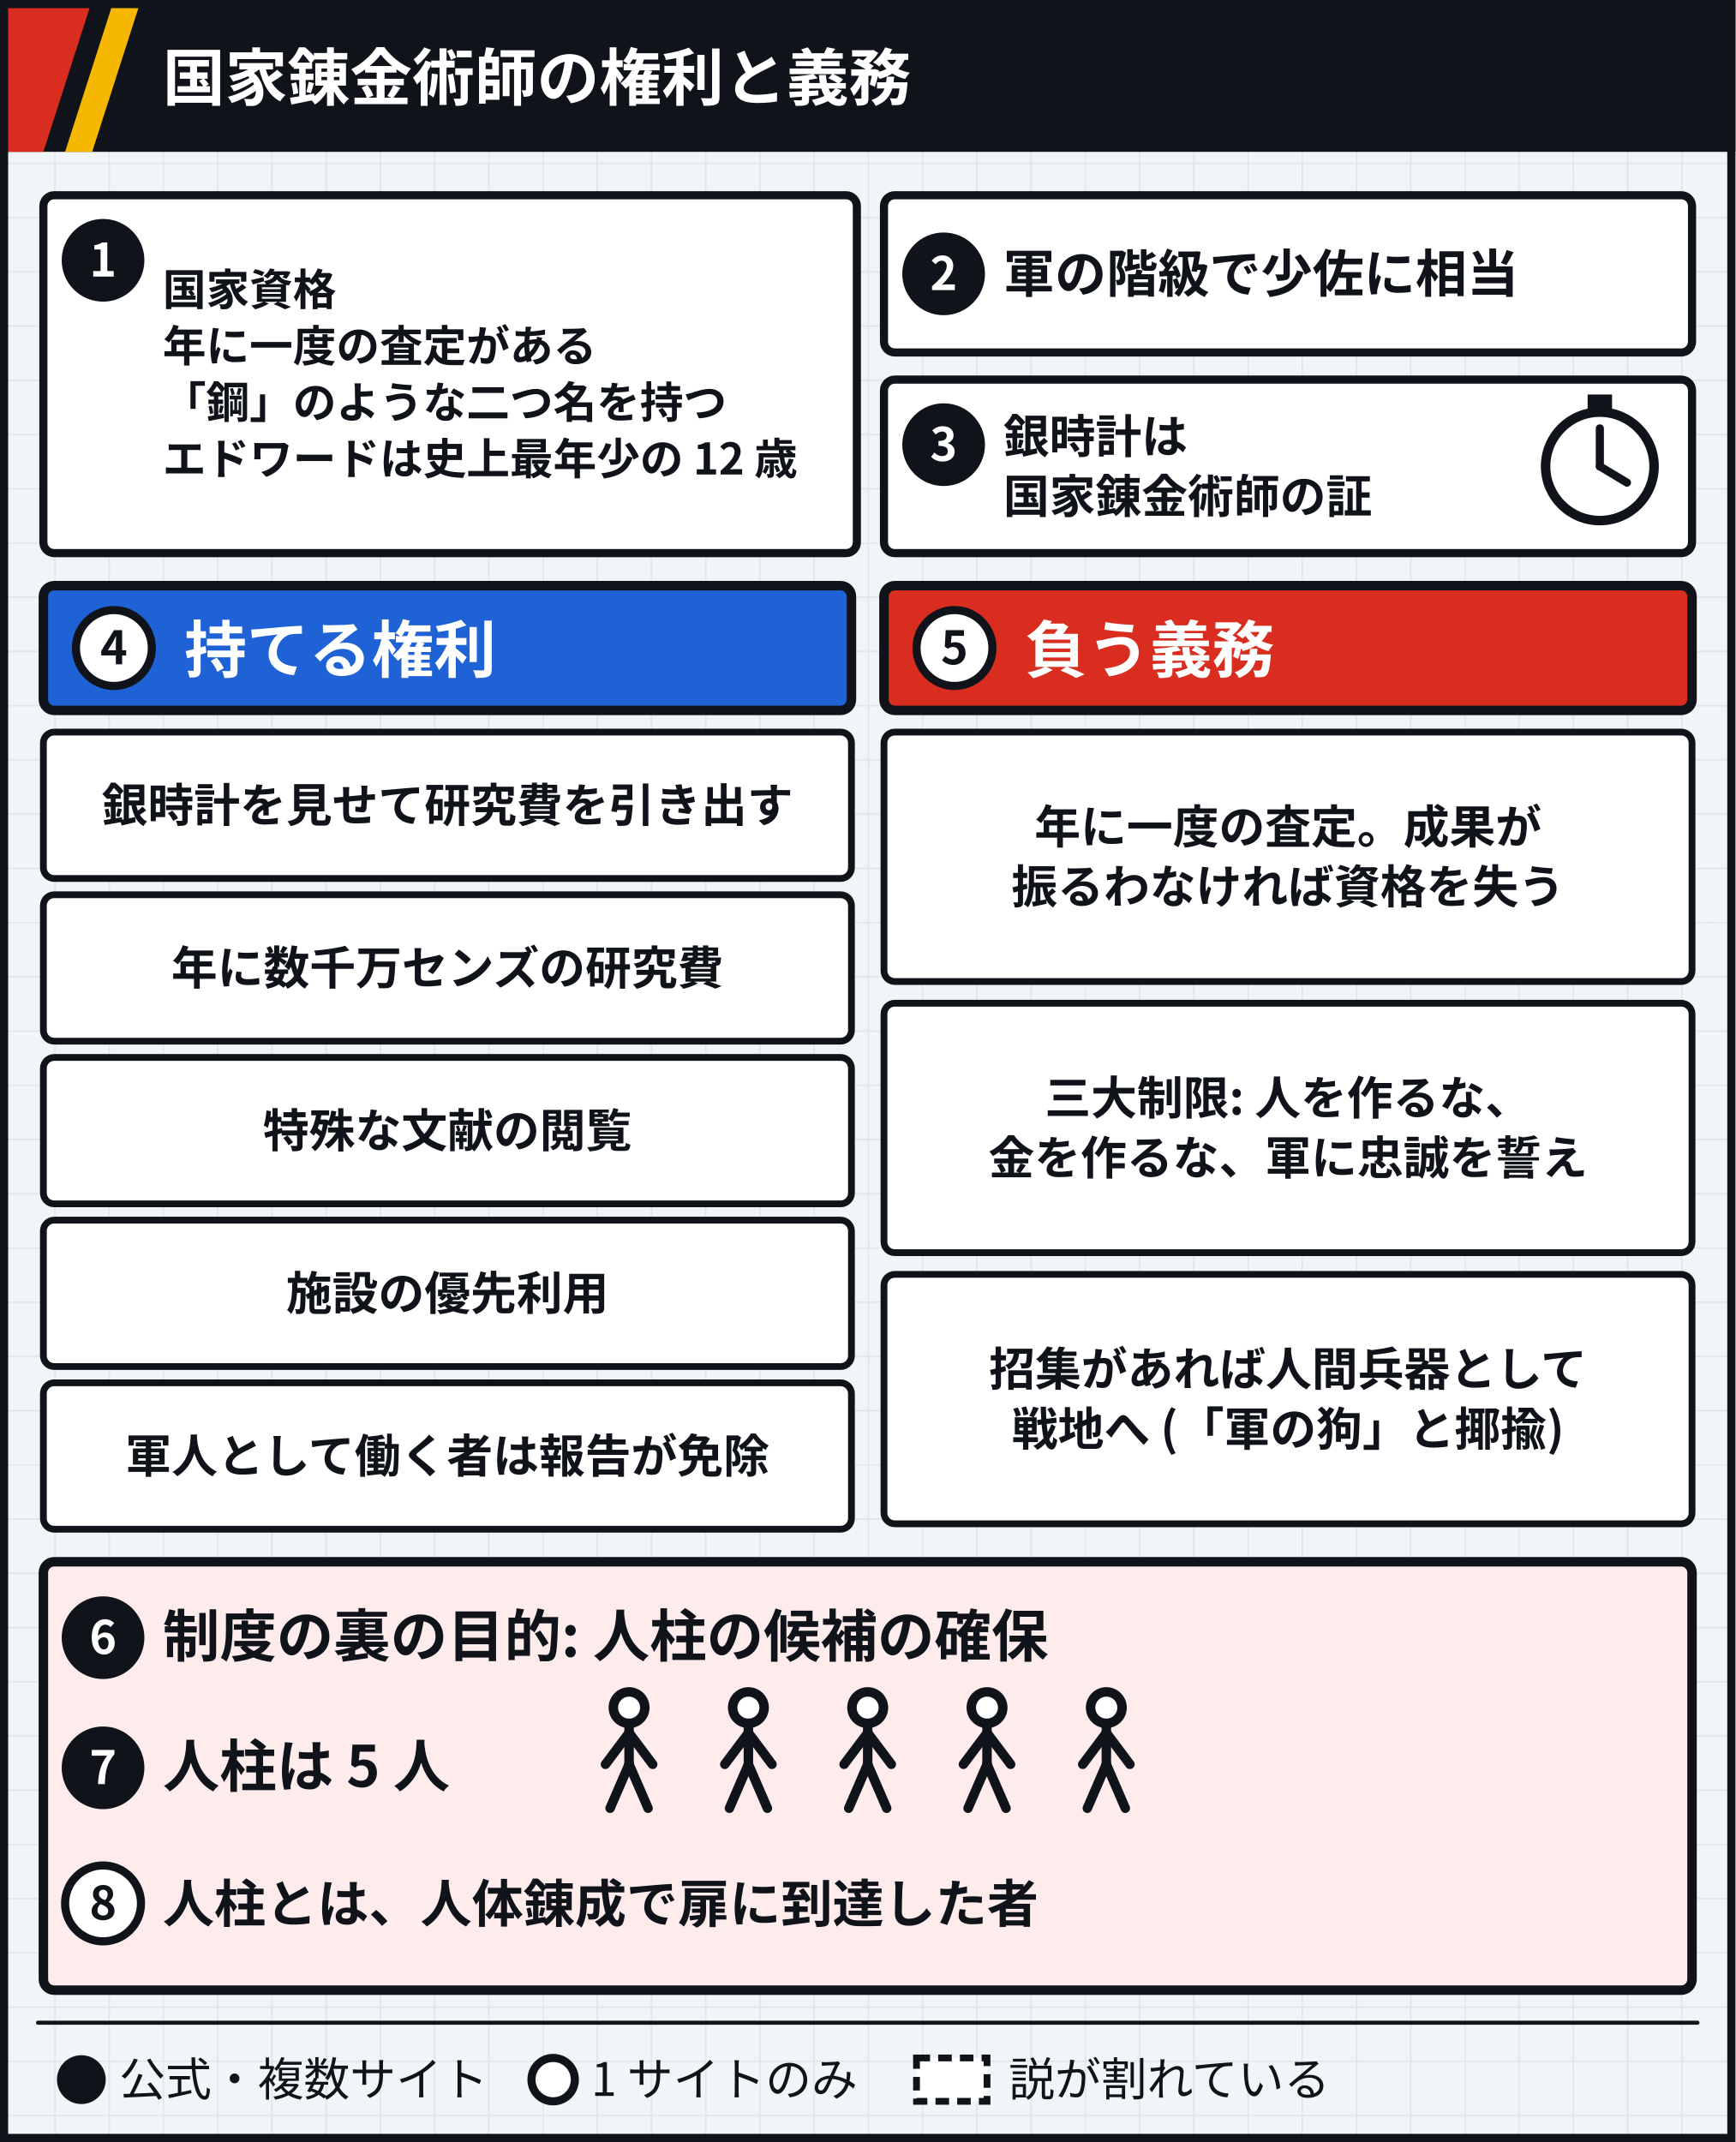
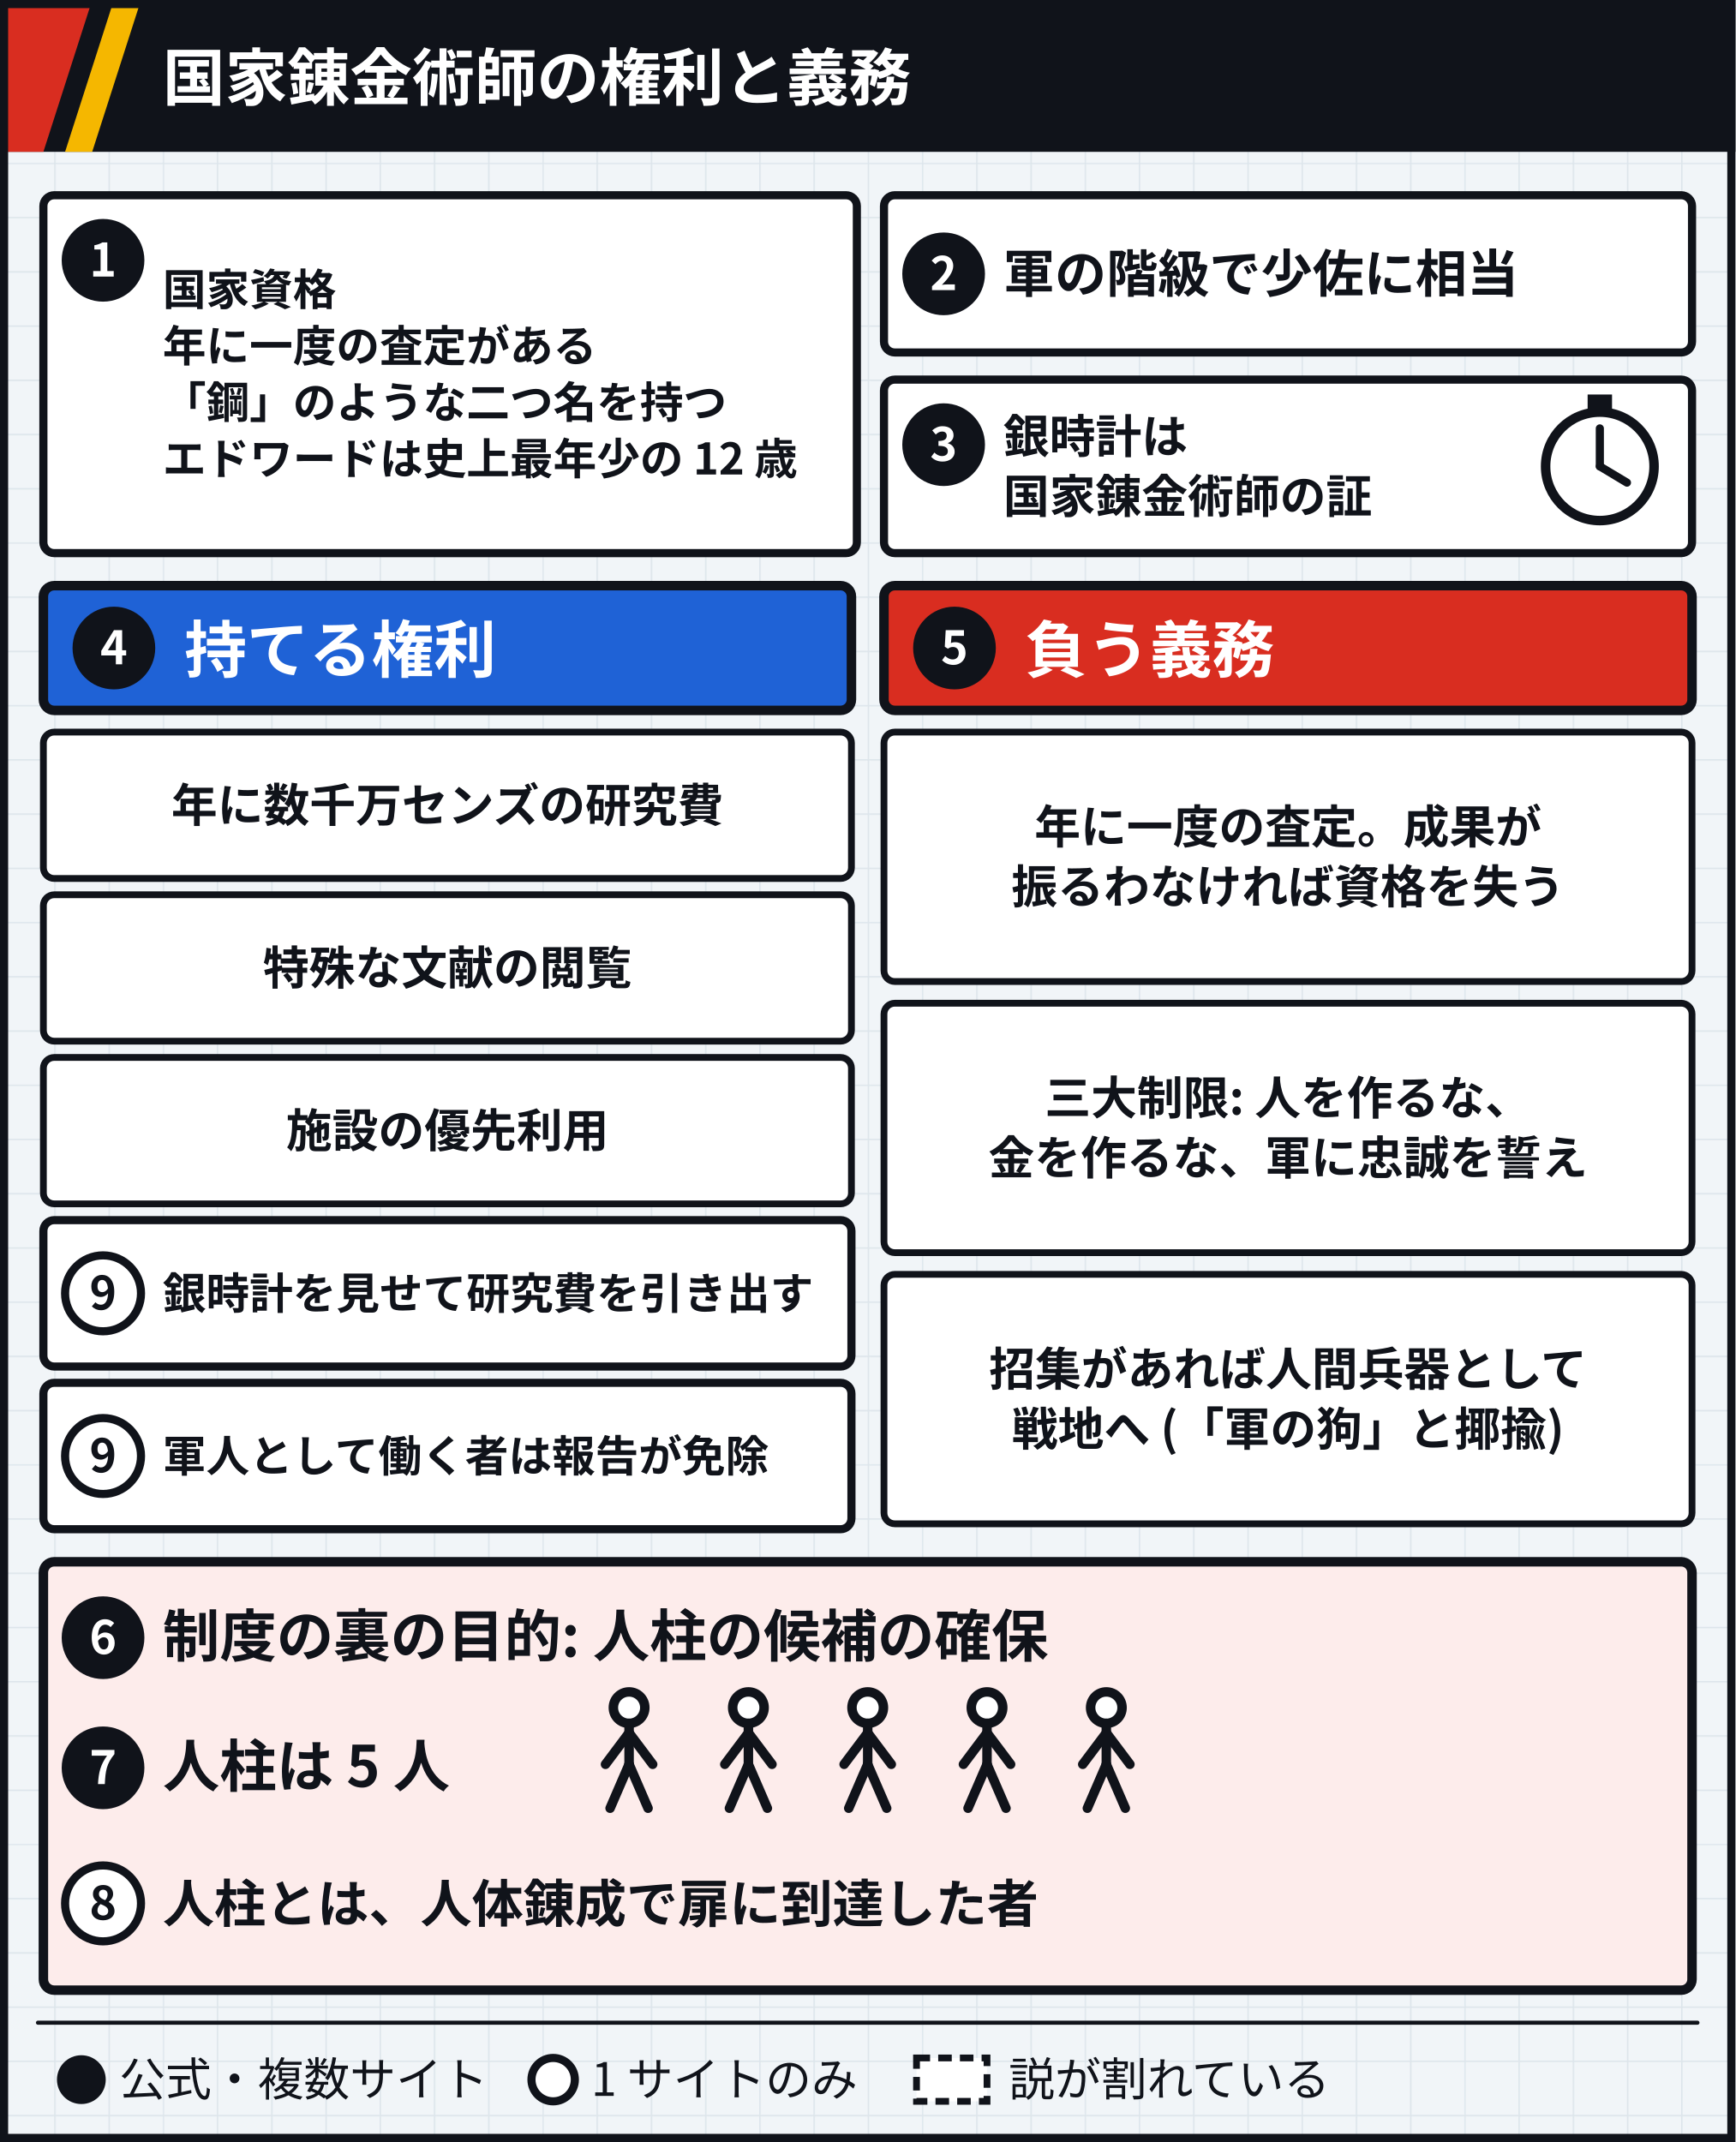
<svg xmlns="http://www.w3.org/2000/svg" xml:lang="ja" viewBox="0 0 640 790" width="640" height="790" role="img" aria-labelledby="state-alchemist-terms-title state-alchemist-terms-desc" font-family="'Hiragino Sans','Hiragino Kaku Gothic ProN','Yu Gothic','Meiryo','Noto Sans CJK JP','Noto Sans JP',sans-serif">
  <defs>
    <pattern id="state-alchemist-terms-grid" width="20" height="20" patternUnits="userSpaceOnUse">
      <path d="M20 0H0V20" fill="none" stroke="#dde5eb" stroke-width="1" />
    </pattern>
  </defs>
  <rect width="640" height="790" fill="#f1f5f8" />
  <rect width="640" height="790" fill="url(#state-alchemist-terms-grid)" />
  <rect x="0" y="0" width="640" height="56" fill="#10131a" />
  <polygon points="0,0 34,0 16,56 0,56" fill="#d92d20" />
  <polygon points="42,0 52,0 34,56 24,56" fill="#f5b700" />
  <text x="60" y="37" font-size="23" font-weight="800" fill="#ffffff">国家錬金術師の権利と義務</text>
  <rect x="16" y="72" width="300" height="132" rx="4" fill="#ffffff" stroke="#10131a" stroke-width="3" />
  <circle cx="38.0" cy="96.0" r="14" fill="#10131a" stroke="#10131a" stroke-width="2.5" />
  <text x="38" y="102" font-size="17" font-weight="800" text-anchor="middle" fill="#ffffff">1</text>
  <text x="60" y="112.6" font-size="16" font-weight="700" text-anchor="start" fill="#10131a">国家資格</text>
  <text x="60" y="133.4" font-size="16" font-weight="700" text-anchor="start" fill="#10131a">年に一度の査定がある</text>
  <text x="60" y="154.2" font-size="16" font-weight="700" text-anchor="start" fill="#10131a">「鋼」のような二つ名を持つ</text>
  <text x="60" y="175.0" font-size="16" font-weight="700" text-anchor="start" fill="#10131a">エドワードは史上最年少の 12 歳</text>
  <rect x="326" y="72" width="298" height="58" rx="4" fill="#ffffff" stroke="#10131a" stroke-width="3" />
  <circle cx="348.0" cy="101.0" r="14" fill="#10131a" stroke="#10131a" stroke-width="2.5" />
  <text x="348" y="107.0" font-size="17" font-weight="800" text-anchor="middle" fill="#ffffff">2</text>
  <text x="370" y="107.8" font-size="19" font-weight="700" text-anchor="start" fill="#10131a">軍の階級で少佐に相当</text>
  <rect x="326" y="140" width="298" height="64" rx="4" fill="#ffffff" stroke="#10131a" stroke-width="3" />
  <circle cx="348.0" cy="164.0" r="14" fill="#10131a" stroke="#10131a" stroke-width="2.5" />
  <text x="348" y="170" font-size="17" font-weight="800" text-anchor="middle" fill="#ffffff">3</text>
  <text x="370" y="167.1" font-size="17" font-weight="700" text-anchor="start" fill="#10131a">銀時計は</text>
  <text x="370" y="189.2" font-size="17" font-weight="700" text-anchor="start" fill="#10131a">国家錬金術師の証</text>
  <circle cx="590.0" cy="172.0" r="20" fill="#ffffff" stroke="#10131a" stroke-width="3.5" />
  <line x1="590.0" y1="172.0" x2="590.0" y2="158.0" stroke="#10131a" stroke-width="3" stroke-linecap="round" />
  <line x1="590.0" y1="172.0" x2="600.0" y2="178.0" stroke="#10131a" stroke-width="3" stroke-linecap="round" />
  <rect x="586" y="146" width="8" height="6" rx="0" fill="#10131a" stroke="#10131a" stroke-width="1" />
  <rect x="16" y="216" width="298" height="46" rx="4" fill="#1f62d6" stroke="#10131a" stroke-width="3.5" />
  <text x="68" y="248" font-size="23" font-weight="800" text-anchor="start" fill="#ffffff">持てる権利</text>
-   <circle cx="42.0" cy="239.0" r="14" fill="#ffffff" stroke="#10131a" stroke-width="3" />
-   <text x="42" y="245" font-size="17" font-weight="800" text-anchor="middle" fill="#10131a">4</text>
+   <circle cx="42.0" cy="239.0" r="14" fill="#10131a" stroke="#10131a" stroke-width="2.5" />
+   <text x="42" y="245" font-size="17" font-weight="800" text-anchor="middle" fill="#ffffff">4</text>
  <rect x="326" y="216" width="298" height="46" rx="4" fill="#d92d20" stroke="#10131a" stroke-width="3.5" />
  <text x="378" y="248" font-size="23" font-weight="800" text-anchor="start" fill="#ffffff">負う義務</text>
-   <circle cx="352.0" cy="239.0" r="14" fill="#ffffff" stroke="#10131a" stroke-width="3" />
-   <text x="352" y="245" font-size="17" font-weight="800" text-anchor="middle" fill="#10131a">5</text>
+   <circle cx="352.0" cy="239.0" r="14" fill="#10131a" stroke="#10131a" stroke-width="2.5" />
+   <text x="352" y="245" font-size="17" font-weight="800" text-anchor="middle" fill="#ffffff">5</text>
  <rect x="16" y="270" width="298" height="54" rx="4" fill="#ffffff" stroke="#10131a" stroke-width="2.5" />
-   <text x="165.0" y="303.12" font-size="17" font-weight="700" text-anchor="middle" fill="#10131a">銀時計を見せて研究費を引き出す</text>
+   <text x="165.0" y="303.12" font-size="17" font-weight="700" text-anchor="middle" fill="#10131a">年に数千万センズの研究費</text>
  <rect x="16" y="330" width="298" height="54" rx="4" fill="#ffffff" stroke="#10131a" stroke-width="2.5" />
-   <text x="165.0" y="363.12" font-size="17" font-weight="700" text-anchor="middle" fill="#10131a">年に数千万センズの研究費</text>
+   <text x="165.0" y="363.12" font-size="17" font-weight="700" text-anchor="middle" fill="#10131a">特殊な文献の閲覧</text>
  <rect x="16" y="390" width="298" height="54" rx="4" fill="#ffffff" stroke="#10131a" stroke-width="2.5" />
-   <text x="165.0" y="423.12" font-size="17" font-weight="700" text-anchor="middle" fill="#10131a">特殊な文献の閲覧</text>
-   <rect x="16" y="450" width="298" height="54" rx="4" fill="#ffffff" stroke="#10131a" stroke-width="2.5" />
-   <text x="165.0" y="483.12" font-size="17" font-weight="700" text-anchor="middle" fill="#10131a">施設の優先利用</text>
-   <rect x="16" y="510" width="298" height="54" rx="4" fill="#ffffff" stroke="#10131a" stroke-width="2.5" />
-   <text x="165.0" y="543.12" font-size="17" font-weight="700" text-anchor="middle" fill="#10131a">軍人として働く者は報告が免除</text>
+   <text x="165.0" y="423.12" font-size="17" font-weight="700" text-anchor="middle" fill="#10131a">施設の優先利用</text>
+   <rect x="16" y="450" width="298" height="54" rx="4" fill="#ffffff" stroke="#10131a" stroke-width="3" />
+   <circle cx="38.0" cy="477.0" r="14" fill="#ffffff" stroke="#10131a" stroke-width="3" />
+   <text x="38" y="483.0" font-size="17" font-weight="800" text-anchor="middle" fill="#10131a">9</text>
+   <text x="60" y="482.8" font-size="16" font-weight="700" text-anchor="start" fill="#10131a">銀時計を見せて研究費を引き出す</text>
+   <rect x="16" y="510" width="298" height="54" rx="4" fill="#ffffff" stroke="#10131a" stroke-width="3" />
+   <circle cx="38.0" cy="537.0" r="14" fill="#ffffff" stroke="#10131a" stroke-width="3" />
+   <text x="38" y="543.0" font-size="17" font-weight="800" text-anchor="middle" fill="#10131a">9</text>
+   <text x="60" y="542.8" font-size="16" font-weight="700" text-anchor="start" fill="#10131a">軍人として働く者は報告が免除</text>
  <rect x="326" y="270" width="298" height="92" rx="4" fill="#ffffff" stroke="#10131a" stroke-width="2.5" />
  <text x="475.0" y="311.07" font-size="17" font-weight="700" text-anchor="middle" fill="#10131a">年に一度の査定。成果が</text>
  <text x="475.0" y="333.17" font-size="17" font-weight="700" text-anchor="middle" fill="#10131a">振るわなければ資格を失う</text>
  <rect x="326" y="370" width="298" height="92" rx="4" fill="#ffffff" stroke="#10131a" stroke-width="2.5" />
  <text x="475.0" y="411.07" font-size="17" font-weight="700" text-anchor="middle" fill="#10131a">三大制限: 人を作るな、</text>
  <text x="475.0" y="433.17" font-size="17" font-weight="700" text-anchor="middle" fill="#10131a">金を作るな、軍に忠誠を誓え</text>
  <rect x="326" y="470" width="298" height="92" rx="4" fill="#ffffff" stroke="#10131a" stroke-width="2.5" />
  <text x="475.0" y="511.07" font-size="17" font-weight="700" text-anchor="middle" fill="#10131a">招集があれば人間兵器として</text>
  <text x="475.0" y="533.17" font-size="17" font-weight="700" text-anchor="middle" fill="#10131a">戦地へ (「軍の狗」と揶揄)</text>
  <rect x="16" y="576" width="608" height="158" rx="4" fill="#fdeceb" stroke="#10131a" stroke-width="3.5" />
  <circle cx="38.0" cy="604.0" r="14" fill="#10131a" stroke="#10131a" stroke-width="2.5" />
  <text x="38" y="610" font-size="17" font-weight="800" text-anchor="middle" fill="#ffffff">6</text>
  <text x="60" y="611" font-size="21" font-weight="800" text-anchor="start" fill="#10131a">制度の裏の目的: 人柱の候補の確保</text>
  <circle cx="38.0" cy="652.0" r="14" fill="#10131a" stroke="#10131a" stroke-width="2.5" />
  <text x="38" y="658" font-size="17" font-weight="800" text-anchor="middle" fill="#ffffff">7</text>
  <text x="60" y="659" font-size="21" font-weight="800" text-anchor="start" fill="#10131a">人柱は 5 人</text>
  <circle cx="232.0" cy="629.8" r="5.8" fill="#ffffff" stroke="#10131a" stroke-width="3.5" />
  <line x1="232.0" y1="635.6" x2="232.0" y2="650.7" stroke="#10131a" stroke-width="3.5" stroke-linecap="round" />
  <line x1="232.0" y1="650.7" x2="225.0" y2="666.9" stroke="#10131a" stroke-width="3.5" stroke-linecap="round" />
  <line x1="232.0" y1="650.7" x2="239.0" y2="666.9" stroke="#10131a" stroke-width="3.5" stroke-linecap="round" />
  <line x1="232.0" y1="639.1" x2="223.3" y2="650.7" stroke="#10131a" stroke-width="3.5" stroke-linecap="round" />
  <line x1="232.0" y1="639.1" x2="240.7" y2="650.7" stroke="#10131a" stroke-width="3.5" stroke-linecap="round" />
  <circle cx="276.0" cy="629.8" r="5.8" fill="#ffffff" stroke="#10131a" stroke-width="3.5" />
  <line x1="276.0" y1="635.6" x2="276.0" y2="650.7" stroke="#10131a" stroke-width="3.5" stroke-linecap="round" />
  <line x1="276.0" y1="650.7" x2="269.0" y2="666.9" stroke="#10131a" stroke-width="3.5" stroke-linecap="round" />
  <line x1="276.0" y1="650.7" x2="283.0" y2="666.9" stroke="#10131a" stroke-width="3.5" stroke-linecap="round" />
  <line x1="276.0" y1="639.1" x2="267.3" y2="650.7" stroke="#10131a" stroke-width="3.5" stroke-linecap="round" />
  <line x1="276.0" y1="639.1" x2="284.7" y2="650.7" stroke="#10131a" stroke-width="3.5" stroke-linecap="round" />
  <circle cx="320.0" cy="629.8" r="5.8" fill="#ffffff" stroke="#10131a" stroke-width="3.5" />
  <line x1="320.0" y1="635.6" x2="320.0" y2="650.7" stroke="#10131a" stroke-width="3.5" stroke-linecap="round" />
  <line x1="320.0" y1="650.7" x2="313.0" y2="666.9" stroke="#10131a" stroke-width="3.5" stroke-linecap="round" />
  <line x1="320.0" y1="650.7" x2="327.0" y2="666.9" stroke="#10131a" stroke-width="3.5" stroke-linecap="round" />
  <line x1="320.0" y1="639.1" x2="311.3" y2="650.7" stroke="#10131a" stroke-width="3.5" stroke-linecap="round" />
  <line x1="320.0" y1="639.1" x2="328.7" y2="650.7" stroke="#10131a" stroke-width="3.5" stroke-linecap="round" />
  <circle cx="364.0" cy="629.8" r="5.8" fill="#ffffff" stroke="#10131a" stroke-width="3.5" />
  <line x1="364.0" y1="635.6" x2="364.0" y2="650.7" stroke="#10131a" stroke-width="3.5" stroke-linecap="round" />
  <line x1="364.0" y1="650.7" x2="357.0" y2="666.9" stroke="#10131a" stroke-width="3.5" stroke-linecap="round" />
  <line x1="364.0" y1="650.7" x2="371.0" y2="666.9" stroke="#10131a" stroke-width="3.5" stroke-linecap="round" />
  <line x1="364.0" y1="639.1" x2="355.3" y2="650.7" stroke="#10131a" stroke-width="3.5" stroke-linecap="round" />
  <line x1="364.0" y1="639.1" x2="372.7" y2="650.7" stroke="#10131a" stroke-width="3.5" stroke-linecap="round" />
  <circle cx="408.0" cy="629.8" r="5.8" fill="#ffffff" stroke="#10131a" stroke-width="3.5" />
  <line x1="408.0" y1="635.6" x2="408.0" y2="650.7" stroke="#10131a" stroke-width="3.5" stroke-linecap="round" />
  <line x1="408.0" y1="650.7" x2="401.0" y2="666.9" stroke="#10131a" stroke-width="3.5" stroke-linecap="round" />
  <line x1="408.0" y1="650.7" x2="415.0" y2="666.9" stroke="#10131a" stroke-width="3.5" stroke-linecap="round" />
  <line x1="408.0" y1="639.1" x2="399.3" y2="650.7" stroke="#10131a" stroke-width="3.5" stroke-linecap="round" />
  <line x1="408.0" y1="639.1" x2="416.7" y2="650.7" stroke="#10131a" stroke-width="3.5" stroke-linecap="round" />
  <circle cx="38.0" cy="702.0" r="14" fill="#ffffff" stroke="#10131a" stroke-width="3" />
  <text x="38" y="708" font-size="17" font-weight="800" text-anchor="middle" fill="#10131a">8</text>
  <text x="60" y="709" font-size="19" font-weight="700" text-anchor="start" fill="#10131a">人柱とは、人体錬成で扉に到達した者</text>
  <line x1="14.0" y1="746.0" x2="626.0" y2="746.0" stroke="#10131a" stroke-width="1.5" stroke-linecap="round" />
  <circle cx="30.0" cy="767.0" r="8" fill="#10131a" stroke="#10131a" stroke-width="2" />
  <text x="44" y="773" font-size="17" font-weight="500" text-anchor="start" fill="#10131a">公式・複数サイト</text>
  <circle cx="204.0" cy="767.0" r="8" fill="#ffffff" stroke="#10131a" stroke-width="3" />
  <text x="218" y="773" font-size="17" font-weight="500" text-anchor="start" fill="#10131a">1 サイトのみ</text>
  <rect x="338" y="759" width="26" height="16" rx="0" fill="#ffffff" stroke="#10131a" stroke-width="2.5" stroke-dasharray="5,3" />
  <text x="372" y="773" font-size="17" font-weight="500" text-anchor="start" fill="#10131a">説が割れている</text>
  <rect x="1.5" y="1.5" width="637" height="787" fill="none" stroke="#10131a" stroke-width="3" />
</svg>
